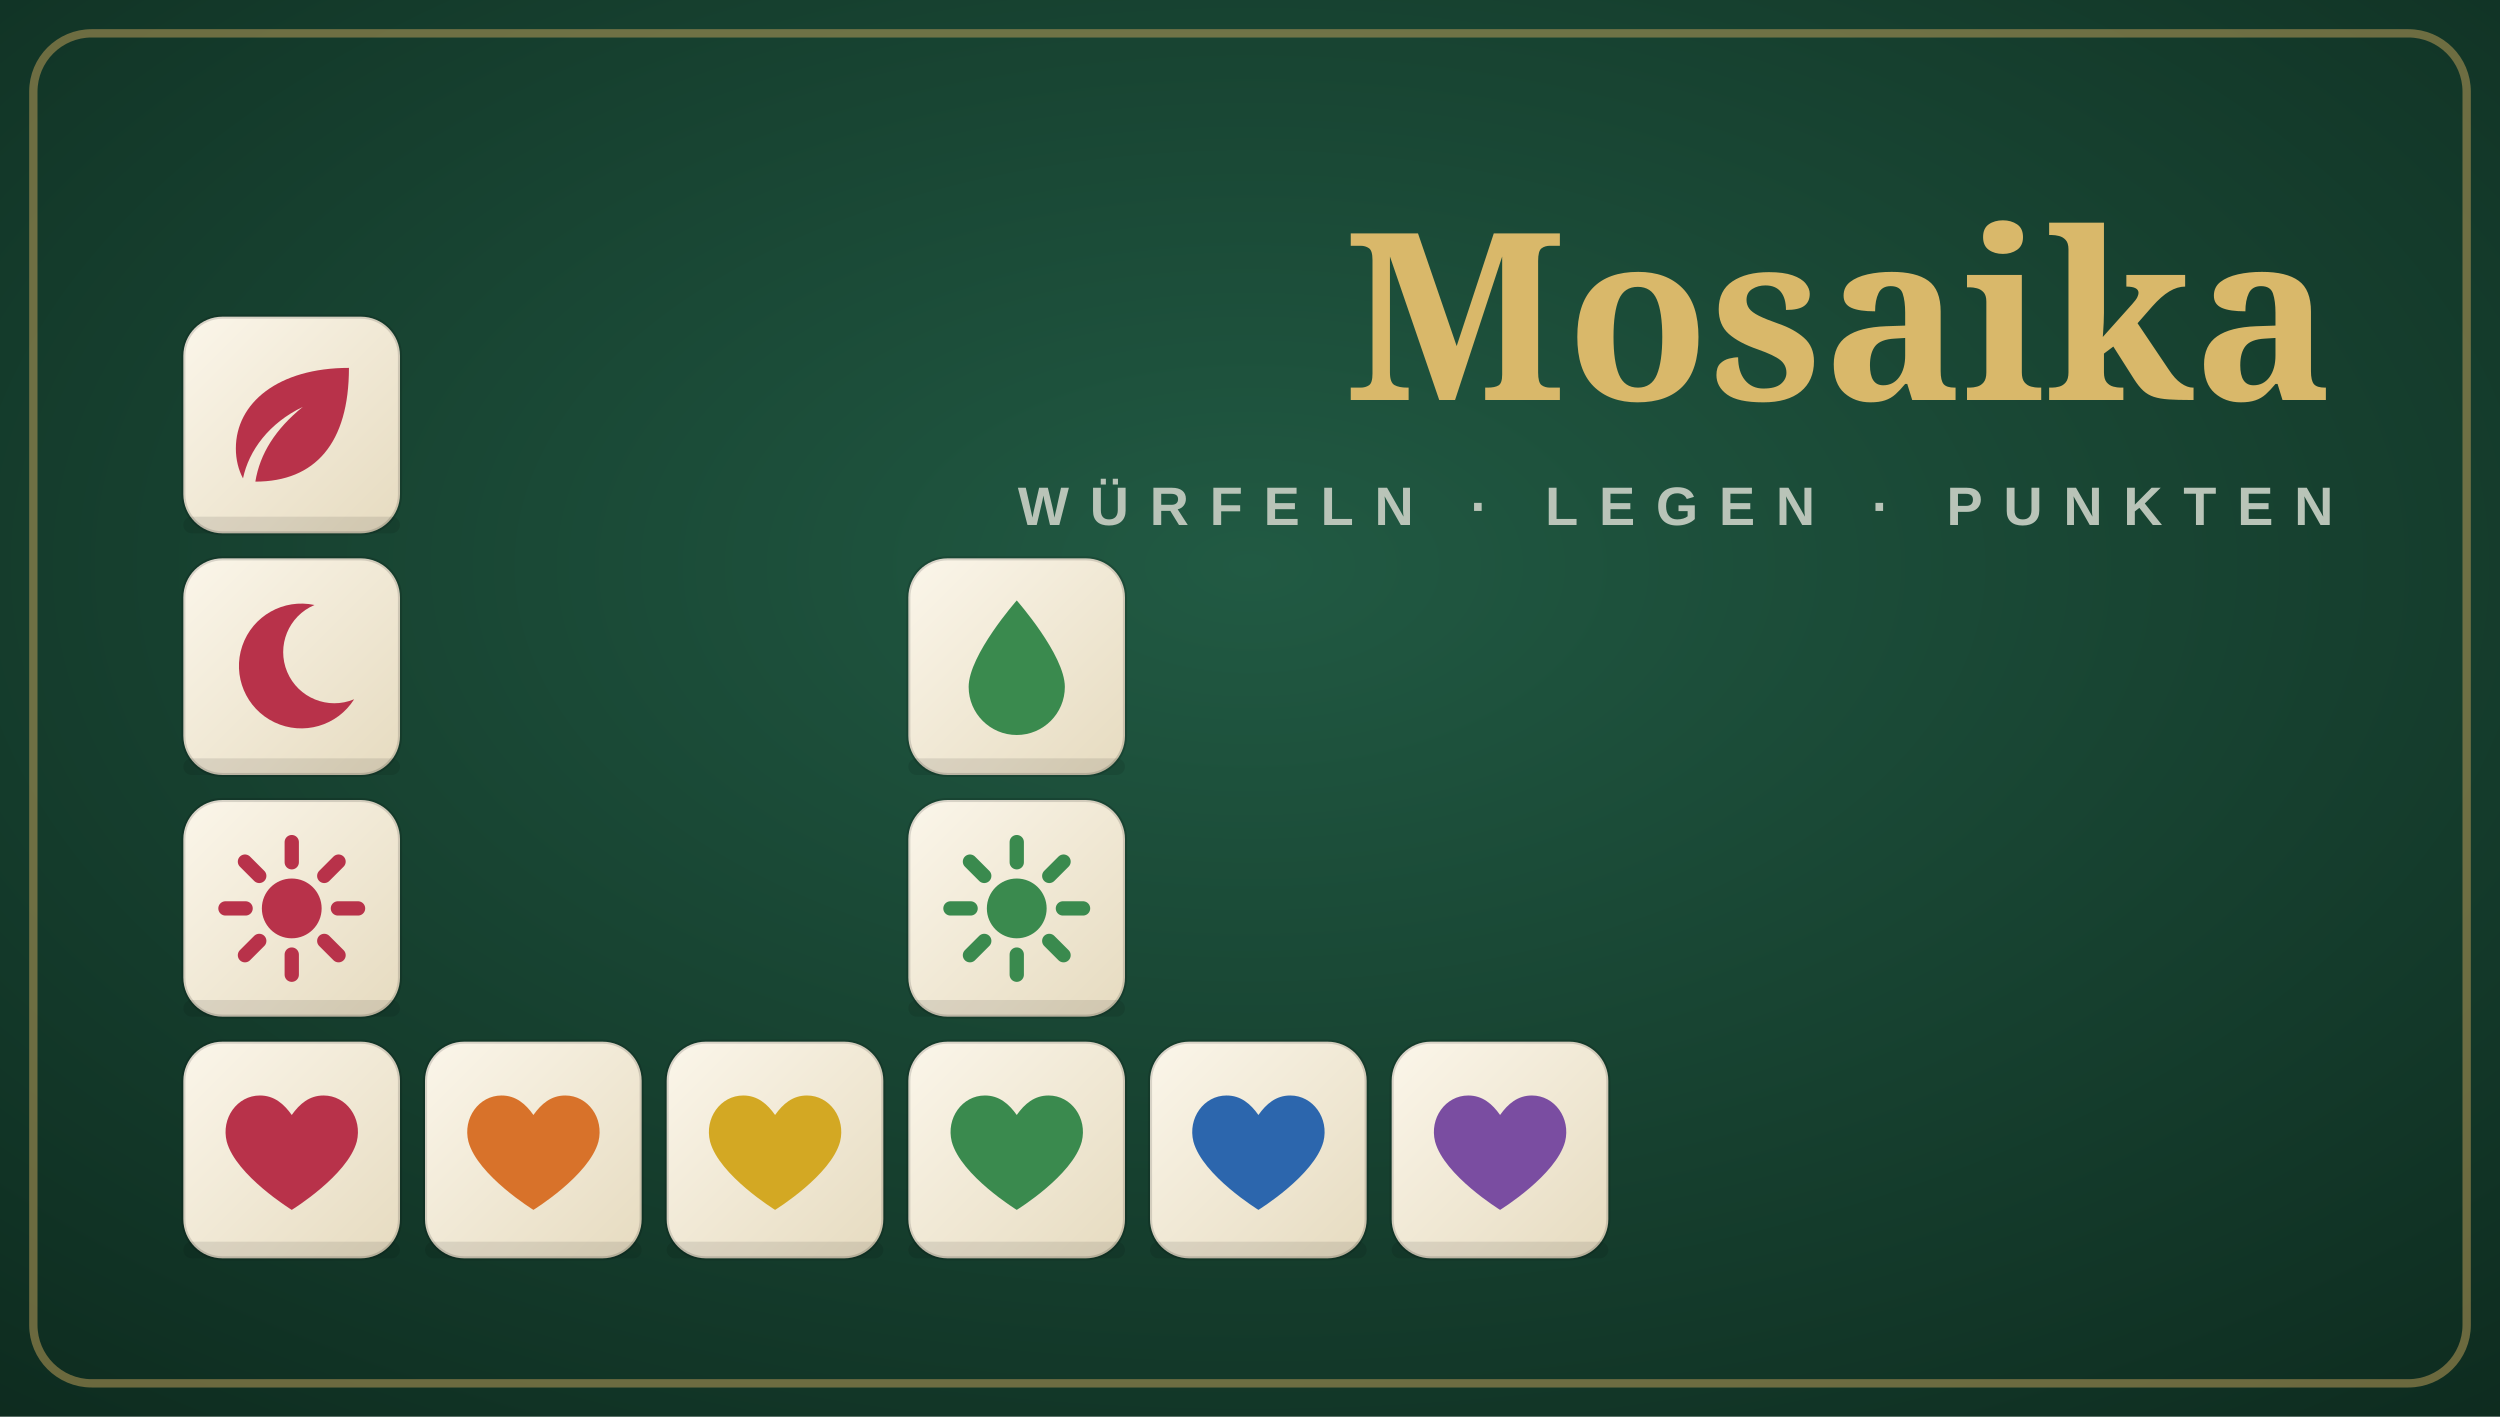
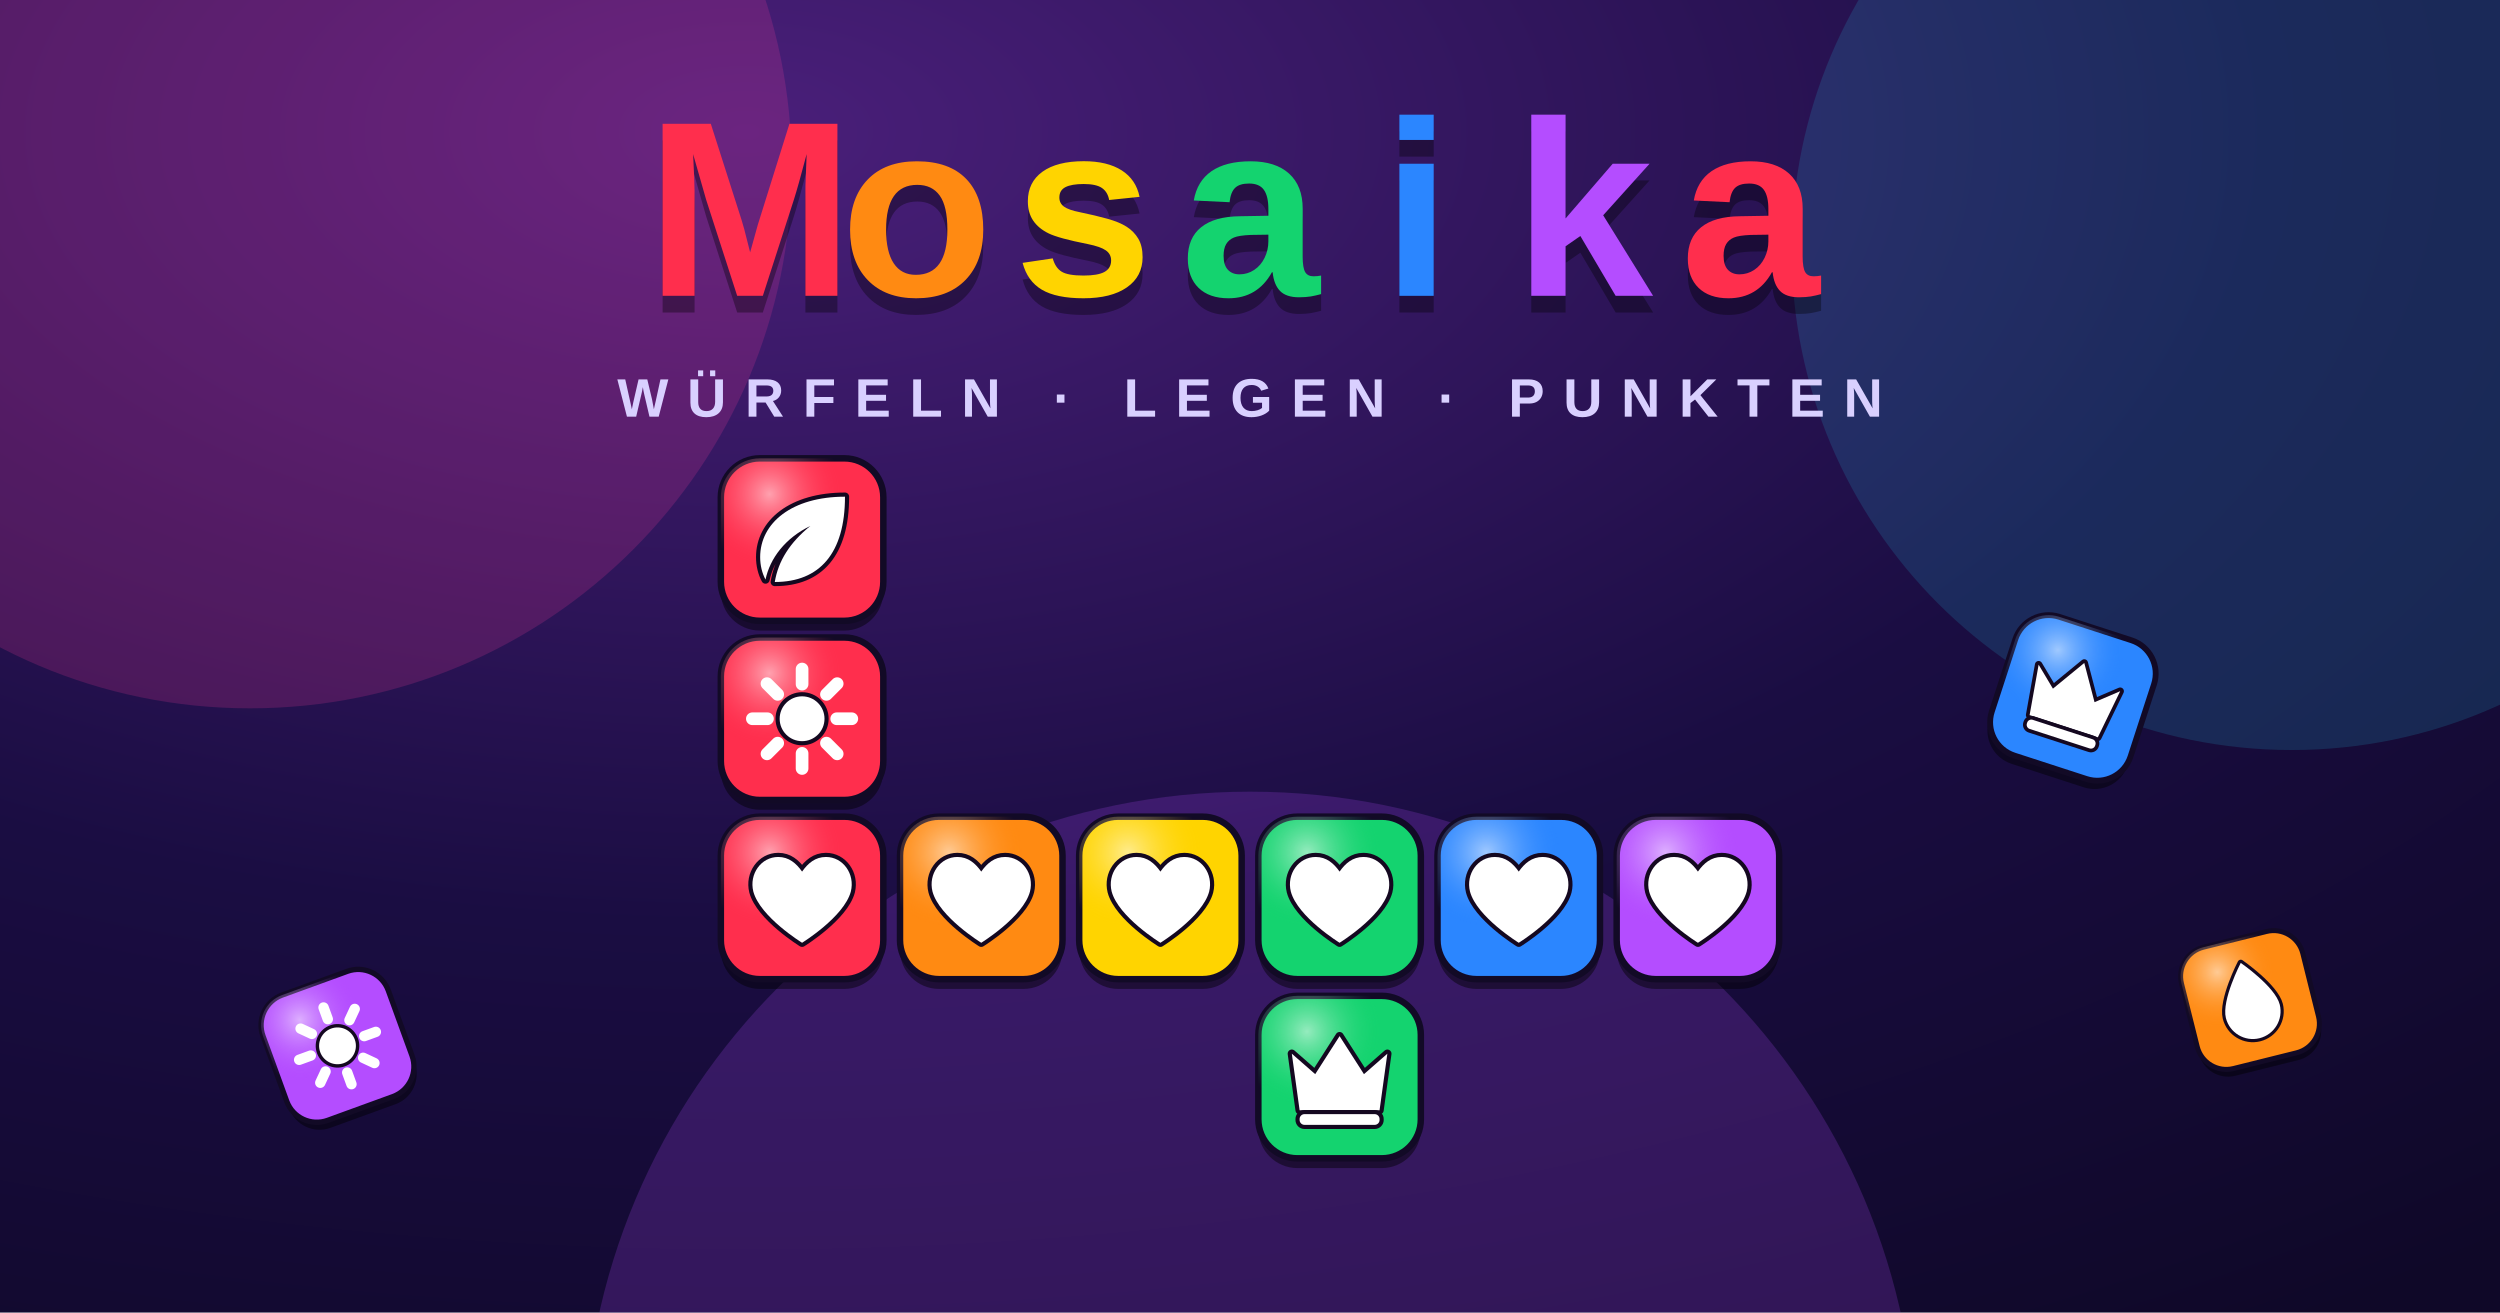
- <svg xmlns="http://www.w3.org/2000/svg" viewBox="0 0 600 340" width="600" height="340">
+ <svg xmlns="http://www.w3.org/2000/svg" viewBox="0 0 1200 630" width="1200" height="630" overflow="hidden">
+   <clipPath id="cl">
+     <rect width="1200" height="630" />
+   </clipPath>
  <defs>
-     <linearGradient id="tg" x1="0" y1="0" x2="1" y2="1">
-       <stop offset="0" stop-color="#fbf6ea" />
-       <stop offset="1" stop-color="#e6dbc0" />
-     </linearGradient>
-     <radialGradient id="fe" cx=".5" cy=".4" r=".8">
-       <stop offset="0" stop-color="#215a43" />
-       <stop offset="1" stop-color="#0d2a1e" />
+     <radialGradient id="bg" cx=".3" cy=".1" r="1.1">
+       <stop offset="0" stop-color="#4a1f7a" />
+       <stop offset=".55" stop-color="#1a0d42" />
+       <stop offset="1" stop-color="#0f0828" />
+     </radialGradient>
+     <radialGradient id="d0" cx=".3" cy=".22" r=".9">
+       <stop offset="0" stop-color="#fff" stop-opacity=".55" />
+       <stop offset=".5" stop-color="#ff2e4d" stop-opacity="0" />
+     </radialGradient>
+     <radialGradient id="d1" cx=".3" cy=".22" r=".9">
+       <stop offset="0" stop-color="#fff" stop-opacity=".55" />
+       <stop offset=".5" stop-color="#ff8a12" stop-opacity="0" />
+     </radialGradient>
+     <radialGradient id="d2" cx=".3" cy=".22" r=".9">
+       <stop offset="0" stop-color="#fff" stop-opacity=".55" />
+       <stop offset=".5" stop-color="#ffd400" stop-opacity="0" />
+     </radialGradient>
+     <radialGradient id="d3" cx=".3" cy=".22" r=".9">
+       <stop offset="0" stop-color="#fff" stop-opacity=".55" />
+       <stop offset=".5" stop-color="#14d36f" stop-opacity="0" />
+     </radialGradient>
+     <radialGradient id="d4" cx=".3" cy=".22" r=".9">
+       <stop offset="0" stop-color="#fff" stop-opacity=".55" />
+       <stop offset=".5" stop-color="#2b86ff" stop-opacity="0" />
+     </radialGradient>
+     <radialGradient id="d5" cx=".3" cy=".22" r=".9">
+       <stop offset="0" stop-color="#fff" stop-opacity=".55" />
+       <stop offset=".5" stop-color="#b44dff" stop-opacity="0" />
    </radialGradient>
  </defs>
-   <rect width="600" height="340" fill="url(#fe)" />
-   <rect x="8" y="8" width="584" height="324" rx="14" fill="none" stroke="#c9a45c" stroke-opacity=".5" stroke-width="2" />
-   <g transform="translate(44,250)">
-     <rect width="52" height="52" rx="9.4" fill="url(#tg)" stroke="#00000022" />
-     <rect y="48" width="52" height="4" rx="2" fill="#00000018" />
-     <g transform="translate(7.3,7.3) scale(1.560)" fill="#b8324a" color="#b8324a">
+   <rect width="1200" height="630" fill="url(#bg)" />
+   <g clip-path="url(#cl)">
+     <circle cx="120" cy="80" r="260" fill="#ff3d9a" opacity=".18" />
+     <circle cx="1100" cy="120" r="240" fill="#22e4ff" opacity=".14" />
+     <circle cx="600" cy="700" r="320" fill="#b44dff" opacity=".2" />
+   </g>
+   <g transform="translate(346.0,392) rotate(0,39.0,39.0)">
+     <rect y="4.68" width="78" height="78" rx="18.72" fill="#000" opacity=".45" />
+     <rect width="78" height="78" rx="18.72" fill="#ff2e4d" stroke="#120a26" stroke-width="3.12" />
+     <rect width="78" height="78" rx="18.72" fill="url(#d0)" />
+     <g transform="translate(10.92,10.92) scale(2.34)" fill="#fff" stroke="#140820" stroke-width="1.7" paint-order="stroke" stroke-linejoin="round">
      <path d="M12 21.2s-8.6-5.3-10-10.5C1.1 7.1 3.6 3.6 7.1 3.6c2.2 0 3.7 1.3 4.9 3 1.2-1.7 2.7-3 4.9-3 3.5 0 6 3.5 5.1 7.1-1.4 5.2-10 10.5-10 10.5z" />
    </g>
  </g>
-   <g transform="translate(102,250)">
-     <rect width="52" height="52" rx="9.4" fill="url(#tg)" stroke="#00000022" />
-     <rect y="48" width="52" height="4" rx="2" fill="#00000018" />
-     <g transform="translate(7.3,7.3) scale(1.560)" fill="#d8722a" color="#d8722a">
+   <g transform="translate(432.0,392) rotate(0,39.0,39.0)">
+     <rect y="4.68" width="78" height="78" rx="18.72" fill="#000" opacity=".45" />
+     <rect width="78" height="78" rx="18.72" fill="#ff8a12" stroke="#120a26" stroke-width="3.12" />
+     <rect width="78" height="78" rx="18.72" fill="url(#d1)" />
+     <g transform="translate(10.92,10.92) scale(2.34)" fill="#fff" stroke="#140820" stroke-width="1.7" paint-order="stroke" stroke-linejoin="round">
      <path d="M12 21.2s-8.6-5.3-10-10.5C1.1 7.1 3.6 3.6 7.1 3.6c2.2 0 3.7 1.3 4.9 3 1.2-1.7 2.7-3 4.9-3 3.5 0 6 3.5 5.1 7.1-1.4 5.2-10 10.5-10 10.5z" />
    </g>
  </g>
-   <g transform="translate(160,250)">
-     <rect width="52" height="52" rx="9.4" fill="url(#tg)" stroke="#00000022" />
-     <rect y="48" width="52" height="4" rx="2" fill="#00000018" />
-     <g transform="translate(7.3,7.3) scale(1.560)" fill="#d3a823" color="#d3a823">
+   <g transform="translate(518.0,392) rotate(0,39.0,39.0)">
+     <rect y="4.68" width="78" height="78" rx="18.72" fill="#000" opacity=".45" />
+     <rect width="78" height="78" rx="18.72" fill="#ffd400" stroke="#120a26" stroke-width="3.12" />
+     <rect width="78" height="78" rx="18.72" fill="url(#d2)" />
+     <g transform="translate(10.92,10.92) scale(2.34)" fill="#fff" stroke="#140820" stroke-width="1.7" paint-order="stroke" stroke-linejoin="round">
      <path d="M12 21.2s-8.6-5.3-10-10.5C1.1 7.1 3.6 3.6 7.1 3.6c2.2 0 3.7 1.3 4.9 3 1.2-1.7 2.7-3 4.9-3 3.5 0 6 3.5 5.1 7.1-1.4 5.2-10 10.5-10 10.5z" />
    </g>
  </g>
-   <g transform="translate(218,250)">
-     <rect width="52" height="52" rx="9.4" fill="url(#tg)" stroke="#00000022" />
-     <rect y="48" width="52" height="4" rx="2" fill="#00000018" />
-     <g transform="translate(7.3,7.3) scale(1.560)" fill="#3a8a4e" color="#3a8a4e">
+   <g transform="translate(604.0,392) rotate(0,39.0,39.0)">
+     <rect y="4.68" width="78" height="78" rx="18.72" fill="#000" opacity=".45" />
+     <rect width="78" height="78" rx="18.72" fill="#14d36f" stroke="#120a26" stroke-width="3.12" />
+     <rect width="78" height="78" rx="18.72" fill="url(#d3)" />
+     <g transform="translate(10.92,10.92) scale(2.34)" fill="#fff" stroke="#140820" stroke-width="1.7" paint-order="stroke" stroke-linejoin="round">
      <path d="M12 21.2s-8.6-5.3-10-10.5C1.1 7.1 3.6 3.6 7.1 3.6c2.2 0 3.7 1.3 4.9 3 1.2-1.7 2.7-3 4.9-3 3.5 0 6 3.5 5.1 7.1-1.4 5.2-10 10.5-10 10.5z" />
    </g>
  </g>
-   <g transform="translate(276,250)">
-     <rect width="52" height="52" rx="9.4" fill="url(#tg)" stroke="#00000022" />
-     <rect y="48" width="52" height="4" rx="2" fill="#00000018" />
-     <g transform="translate(7.3,7.3) scale(1.560)" fill="#2c66ad" color="#2c66ad">
+   <g transform="translate(690.0,392) rotate(0,39.0,39.0)">
+     <rect y="4.68" width="78" height="78" rx="18.72" fill="#000" opacity=".45" />
+     <rect width="78" height="78" rx="18.72" fill="#2b86ff" stroke="#120a26" stroke-width="3.12" />
+     <rect width="78" height="78" rx="18.72" fill="url(#d4)" />
+     <g transform="translate(10.92,10.92) scale(2.34)" fill="#fff" stroke="#140820" stroke-width="1.7" paint-order="stroke" stroke-linejoin="round">
      <path d="M12 21.2s-8.6-5.3-10-10.5C1.1 7.1 3.6 3.6 7.1 3.6c2.2 0 3.7 1.3 4.9 3 1.2-1.7 2.7-3 4.9-3 3.5 0 6 3.5 5.1 7.1-1.4 5.2-10 10.5-10 10.5z" />
    </g>
  </g>
-   <g transform="translate(334,250)">
-     <rect width="52" height="52" rx="9.4" fill="url(#tg)" stroke="#00000022" />
-     <rect y="48" width="52" height="4" rx="2" fill="#00000018" />
-     <g transform="translate(7.3,7.3) scale(1.560)" fill="#7a4da1" color="#7a4da1">
+   <g transform="translate(776.0,392) rotate(0,39.0,39.0)">
+     <rect y="4.68" width="78" height="78" rx="18.72" fill="#000" opacity=".45" />
+     <rect width="78" height="78" rx="18.72" fill="#b44dff" stroke="#120a26" stroke-width="3.12" />
+     <rect width="78" height="78" rx="18.72" fill="url(#d5)" />
+     <g transform="translate(10.92,10.92) scale(2.34)" fill="#fff" stroke="#140820" stroke-width="1.7" paint-order="stroke" stroke-linejoin="round">
      <path d="M12 21.2s-8.6-5.3-10-10.5C1.1 7.1 3.6 3.6 7.1 3.6c2.2 0 3.7 1.3 4.9 3 1.2-1.7 2.7-3 4.9-3 3.5 0 6 3.5 5.1 7.1-1.4 5.2-10 10.5-10 10.5z" />
    </g>
  </g>
-   <g transform="translate(44,192)">
-     <rect width="52" height="52" rx="9.4" fill="url(#tg)" stroke="#00000022" />
-     <rect y="48" width="52" height="4" rx="2" fill="#00000018" />
-     <g transform="translate(7.3,7.3) scale(1.560)" fill="#b8324a" color="#b8324a">
+   <g transform="translate(346.0,306) rotate(0,39.0,39.0)">
+     <rect y="4.68" width="78" height="78" rx="18.72" fill="#000" opacity=".45" />
+     <rect width="78" height="78" rx="18.72" fill="#ff2e4d" stroke="#120a26" stroke-width="3.12" />
+     <rect width="78" height="78" rx="18.72" fill="url(#d0)" />
+     <g transform="translate(10.92,10.92) scale(2.34)" fill="#fff" stroke="#140820" stroke-width="1.7" paint-order="stroke" stroke-linejoin="round">
      <circle cx="12" cy="12" r="4.6" />
-       <g stroke-width="2.2" stroke-linecap="round" stroke="currentColor">
-         <path d="M12 1.8v3.1M12 19.1v3.1M1.8 12h3.1M19.1 12h3.1M4.8 4.8l2.2 2.2M17 17l2.2 2.2M4.8 19.2 7 17M17 7l2.2-2.2" />
-       </g>
+       <path fill="none" stroke="#fff" stroke-width="2.6" stroke-linecap="round" d="M12 1.8v3.1M12 19.1v3.1M1.8 12h3.1M19.1 12h3.1M4.8 4.8l2.2 2.2M17 17l2.2 2.2M4.8 19.2 7 17M17 7l2.2-2.2" />
    </g>
  </g>
-   <g transform="translate(44,134)">
-     <rect width="52" height="52" rx="9.4" fill="url(#tg)" stroke="#00000022" />
-     <rect y="48" width="52" height="4" rx="2" fill="#00000018" />
-     <g transform="translate(7.3,7.3) scale(1.560)" fill="#b8324a" color="#b8324a">
-       <path d="M15.5 2.5A9.6 9.6 0 1 0 21.6 17 7.6 7.6 0 0 1 15.5 2.5z" />
-     </g>
-   </g>
-   <g transform="translate(44,76)">
-     <rect width="52" height="52" rx="9.4" fill="url(#tg)" stroke="#00000022" />
-     <rect y="48" width="52" height="4" rx="2" fill="#00000018" />
-     <g transform="translate(7.3,7.3) scale(1.560)" fill="#b8324a" color="#b8324a">
+   <g transform="translate(346.0,220) rotate(0,39.0,39.0)">
+     <rect y="4.68" width="78" height="78" rx="18.72" fill="#000" opacity=".45" />
+     <rect width="78" height="78" rx="18.72" fill="#ff2e4d" stroke="#120a26" stroke-width="3.12" />
+     <rect width="78" height="78" rx="18.72" fill="url(#d0)" />
+     <g transform="translate(10.92,10.92) scale(2.34)" fill="#fff" stroke="#140820" stroke-width="1.7" paint-order="stroke" stroke-linejoin="round">
      <path d="M20.8 3.2C9.9 3.2 3.4 8.6 3.4 15.6c0 1.7.4 3.3 1.1 4.6.9-4.3 4-8.5 9.2-11-4.2 3.4-6.6 7.2-7.3 11.5 9.2 0 14.4-5.9 14.4-17.5z" />
    </g>
  </g>
-   <g transform="translate(218,192)">
-     <rect width="52" height="52" rx="9.4" fill="url(#tg)" stroke="#00000022" />
-     <rect y="48" width="52" height="4" rx="2" fill="#00000018" />
-     <g transform="translate(7.3,7.3) scale(1.560)" fill="#3a8a4e" color="#3a8a4e">
-       <circle cx="12" cy="12" r="4.6" />
-       <g stroke-width="2.2" stroke-linecap="round" stroke="currentColor">
-         <path d="M12 1.8v3.1M12 19.1v3.1M1.8 12h3.1M19.1 12h3.1M4.8 4.8l2.2 2.2M17 17l2.2 2.2M4.8 19.2 7 17M17 7l2.2-2.2" />
-       </g>
+   <g transform="translate(604.0,478) rotate(0,39.0,39.0)">
+     <rect y="4.68" width="78" height="78" rx="18.72" fill="#000" opacity=".45" />
+     <rect width="78" height="78" rx="18.72" fill="#14d36f" stroke="#120a26" stroke-width="3.12" />
+     <rect width="78" height="78" rx="18.72" fill="url(#d3)" />
+     <g transform="translate(10.92,10.92) scale(2.34)" fill="#fff" stroke="#140820" stroke-width="1.7" paint-order="stroke" stroke-linejoin="round">
+       <path d="M2.2 7.2 7 11.4 12 3.6l5 7.8 4.8-4.2-1.6 11.6H3.8z" />
+       <rect x="3.8" y="19.6" width="16.4" height="2.2" rx="1" />
    </g>
  </g>
-   <g transform="translate(218,134)">
-     <rect width="52" height="52" rx="9.4" fill="url(#tg)" stroke="#00000022" />
-     <rect y="48" width="52" height="4" rx="2" fill="#00000018" />
-     <g transform="translate(7.3,7.3) scale(1.560)" fill="#3a8a4e" color="#3a8a4e">
+   <g transform="translate(960,300) rotate(18,35.0,35.0)">
+     <rect y="4.2" width="70" height="70" rx="16.8" fill="#000" opacity=".45" />
+     <rect width="70" height="70" rx="16.8" fill="#2b86ff" stroke="#120a26" stroke-width="2.8" />
+     <rect width="70" height="70" rx="16.8" fill="url(#d4)" />
+     <g transform="translate(9.8,9.8) scale(2.1)" fill="#fff" stroke="#140820" stroke-width="1.7" paint-order="stroke" stroke-linejoin="round">
+       <path d="M2.2 7.2 7 11.4 12 3.6l5 7.8 4.8-4.2-1.6 11.6H3.8z" />
+       <rect x="3.8" y="19.6" width="16.4" height="2.2" rx="1" />
+     </g>
+   </g>
+   <g transform="translate(1050,450) rotate(-14,30.0,30.0)">
+     <rect y="3.6" width="60" height="60" rx="14.4" fill="#000" opacity=".45" />
+     <rect width="60" height="60" rx="14.4" fill="#ff8a12" stroke="#120a26" stroke-width="2.4" />
+     <rect width="60" height="60" rx="14.4" fill="url(#d1)" />
+     <g transform="translate(8.4,8.4) scale(1.8)" fill="#fff" stroke="#140820" stroke-width="1.7" paint-order="stroke" stroke-linejoin="round">
      <path d="M12 1.8S4.6 10.2 4.6 15.1a7.4 7.4 0 0 0 14.8 0C19.4 10.2 12 1.8 12 1.8z" />
    </g>
  </g>
-   <text x="560" y="96" text-anchor="end" font-family="Georgia,serif" font-weight="700" font-size="56" fill="#d9b86a">Mosaika</text>
-   <text x="560" y="126" text-anchor="end" font-family="Arial,sans-serif" font-weight="700" font-size="13" letter-spacing="5" fill="#b9c4b8">WÜRFELN · LEGEN · PUNKTEN</text>
+   <g transform="translate(130,470) rotate(-20,32.0,32.0)">
+     <rect y="3.84" width="64" height="64" rx="15.36" fill="#000" opacity=".45" />
+     <rect width="64" height="64" rx="15.36" fill="#b44dff" stroke="#120a26" stroke-width="2.56" />
+     <rect width="64" height="64" rx="15.36" fill="url(#d5)" />
+     <g transform="translate(8.96,8.96) scale(1.92)" fill="#fff" stroke="#140820" stroke-width="1.7" paint-order="stroke" stroke-linejoin="round">
+       <circle cx="12" cy="12" r="4.6" />
+       <path fill="none" stroke="#fff" stroke-width="2.6" stroke-linecap="round" d="M12 1.8v3.1M12 19.1v3.1M1.8 12h3.1M19.1 12h3.1M4.8 4.8l2.2 2.2M17 17l2.2 2.2M4.8 19.2 7 17M17 7l2.2-2.2" />
+     </g>
+   </g>
+   <g font-family="Fredoka,Nunito,Arial Rounded MT Bold,Arial,sans-serif" font-weight="700" font-size="120" text-anchor="middle">
+     <text x="360" y="150" fill="#000" opacity=".35">M</text>
+     <text x="360" y="142" fill="#ff2e4d">M</text>
+     <text x="440" y="150" fill="#000" opacity=".35">o</text>
+     <text x="440" y="142" fill="#ff8a12">o</text>
+     <text x="520" y="150" fill="#000" opacity=".35">s</text>
+     <text x="520" y="142" fill="#ffd400">s</text>
+     <text x="600" y="150" fill="#000" opacity=".35">a</text>
+     <text x="600" y="142" fill="#14d36f">a</text>
+     <text x="680" y="150" fill="#000" opacity=".35">i</text>
+     <text x="680" y="142" fill="#2b86ff">i</text>
+     <text x="760" y="150" fill="#000" opacity=".35">k</text>
+     <text x="760" y="142" fill="#b44dff">k</text>
+     <text x="840" y="150" fill="#000" opacity=".35">a</text>
+     <text x="840" y="142" fill="#ff2e4d">a</text>
+   </g>
+   <text x="600" y="200" text-anchor="middle" font-family="Nunito,Arial,sans-serif" font-weight="900" font-size="26" letter-spacing="9" fill="#d9d0ff">WÜRFELN · LEGEN · PUNKTEN</text>
</svg>
